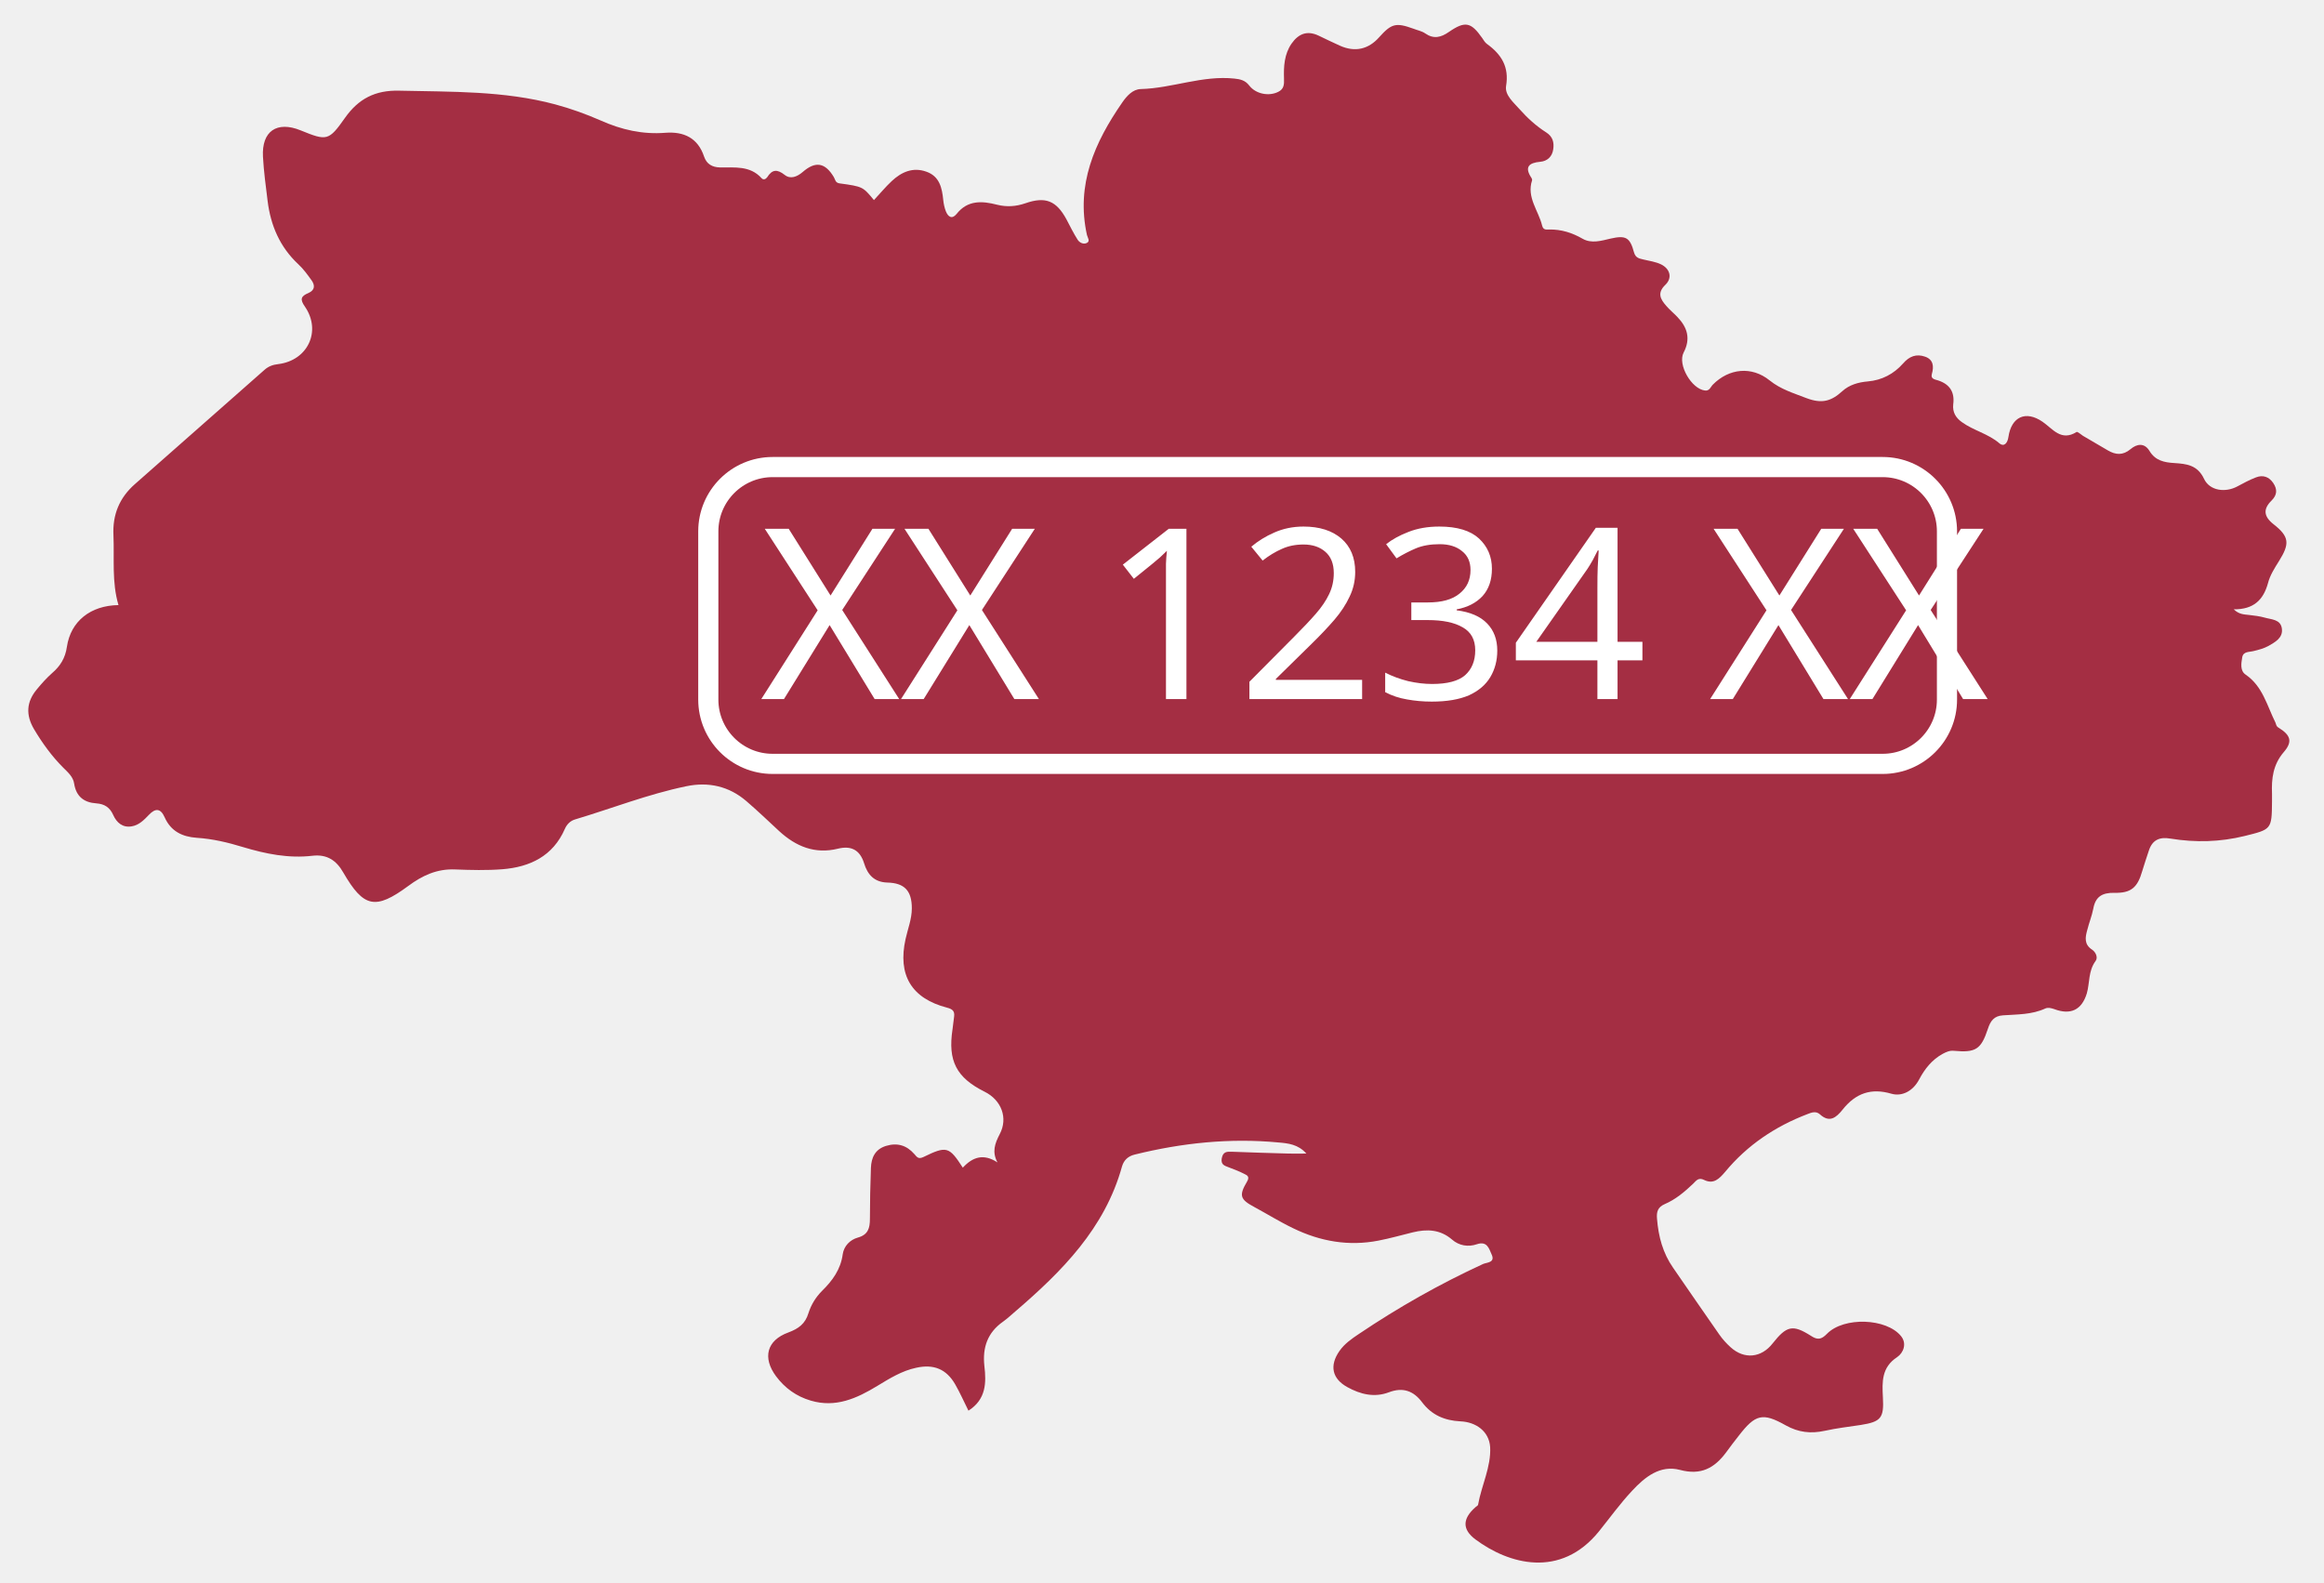
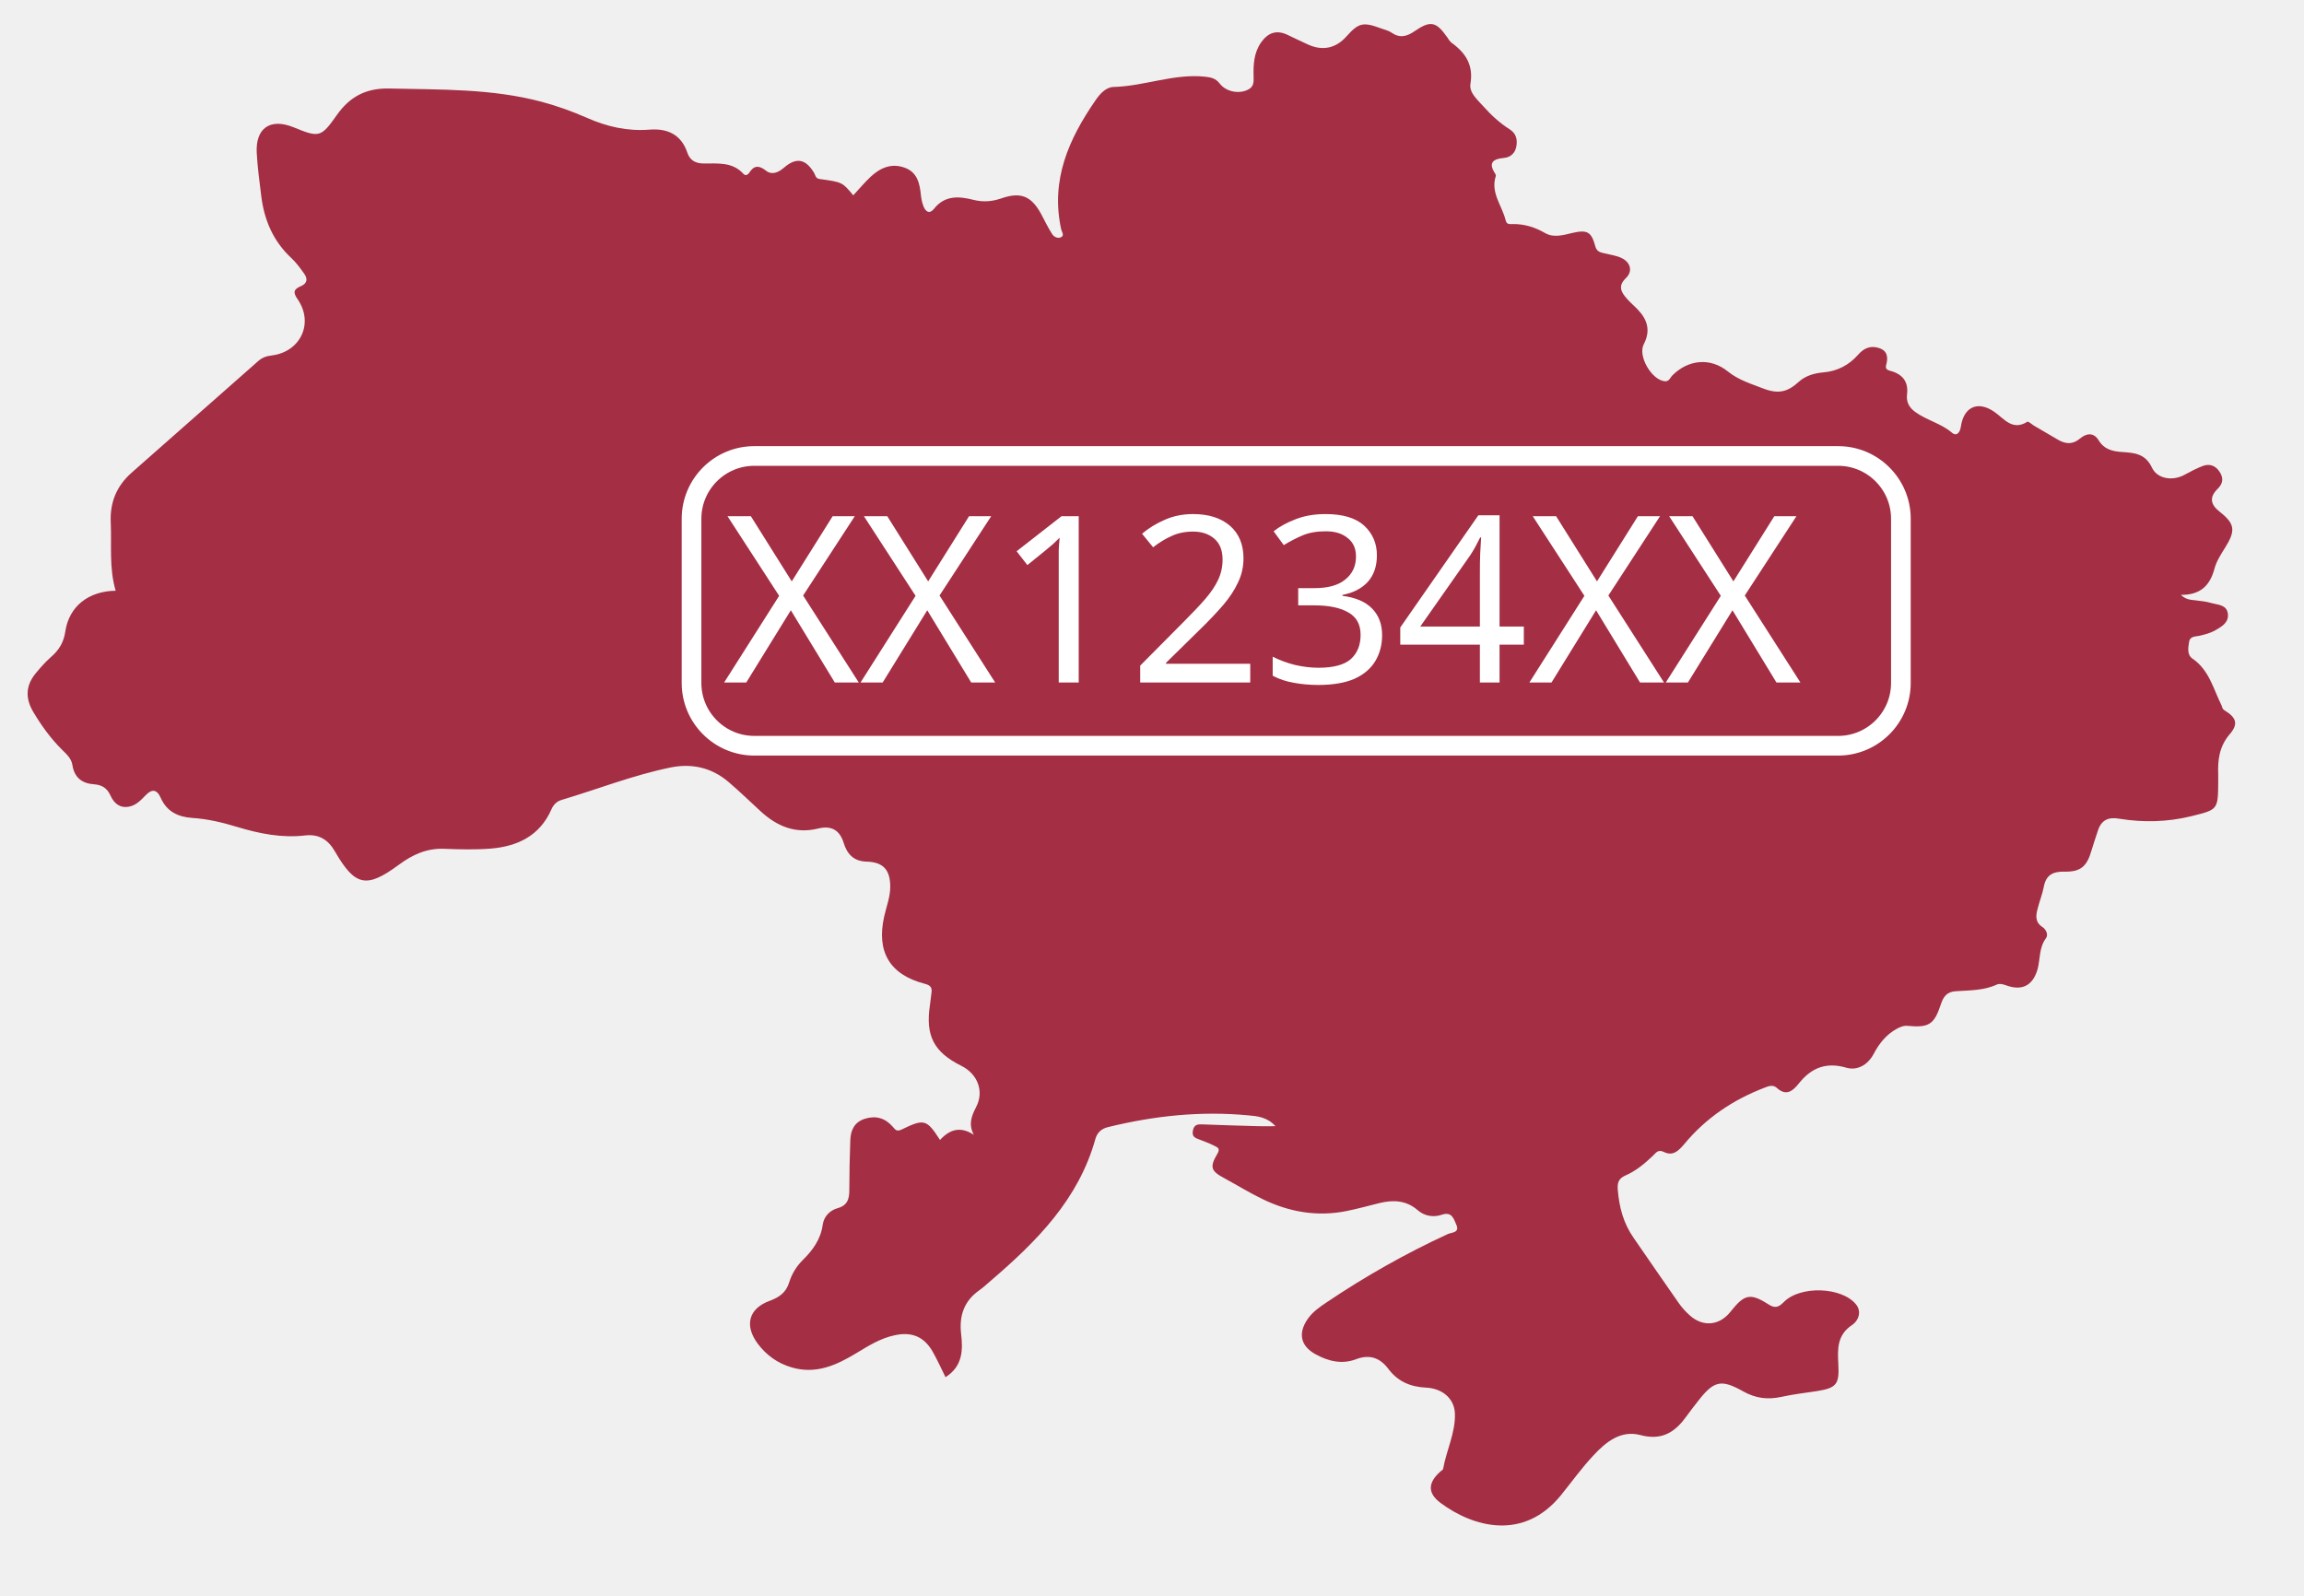
- <svg xmlns="http://www.w3.org/2000/svg" version="1.1" id="Layer_1" x="0px" y="0px" viewBox="0 0 115.33 78.56" style="enable-background:new 0 0 115.33 78.56;" xml:space="preserve">
+ <svg xmlns="http://www.w3.org/2000/svg" version="1.1" id="Layer_1" x="0px" y="0px" viewBox="0 0 117.11 81.11" style="enable-background:new 0 0 117.11 81.11;" xml:space="preserve">
  <style type="text/css">
	.st0{fill:#A42E43;}
	.st1{fill:none;stroke:#FFFFFF;stroke-miterlimit:10;}
	.st2{fill:none;}
	.st3{fill:#FFFFFF;}
	.st4{font-family:'MyriadPro-Regular';}
	.st5{font-size:11.83px;}
</style>
-   <g>
-     <path class="st0" d="M113.07,36.11c-0.12-0.07-0.11-0.16-0.15-0.25c-0.42-0.84-0.63-1.8-1.48-2.38c-0.28-0.19-0.22-0.55-0.17-0.85   c0.05-0.31,0.34-0.26,0.57-0.32c0.25-0.06,0.51-0.13,0.73-0.25c0.33-0.19,0.73-0.4,0.67-0.86c-0.06-0.47-0.52-0.45-0.86-0.55   c-0.25-0.07-0.51-0.1-0.77-0.13c-0.24-0.03-0.49-0.02-0.76-0.28c0.98,0.01,1.47-0.46,1.7-1.3c0.1-0.39,0.33-0.75,0.55-1.1   c0.53-0.85,0.52-1.2-0.27-1.82c-0.5-0.39-0.53-0.76-0.1-1.18c0.28-0.28,0.29-0.56,0.08-0.87c-0.21-0.31-0.51-0.41-0.85-0.28   c-0.32,0.12-0.63,0.29-0.93,0.45c-0.59,0.32-1.37,0.22-1.65-0.37c-0.33-0.7-0.88-0.75-1.49-0.79c-0.49-0.03-0.93-0.12-1.22-0.6   c-0.25-0.41-0.62-0.36-0.94-0.09c-0.38,0.32-0.74,0.29-1.13,0.06c-0.41-0.24-0.82-0.48-1.23-0.72c-0.11-0.07-0.27-0.22-0.32-0.19   c-0.77,0.48-1.18-0.16-1.69-0.51c-0.83-0.57-1.54-0.25-1.69,0.75c-0.04,0.3-0.21,0.52-0.45,0.32c-0.56-0.48-1.28-0.63-1.86-1.05   c-0.31-0.22-0.47-0.5-0.43-0.88c0.08-0.61-0.17-1-0.75-1.19c-0.16-0.05-0.38-0.07-0.31-0.32c0.11-0.38,0.07-0.72-0.34-0.86   c-0.43-0.15-0.78-0.02-1.09,0.34c-0.46,0.52-1.05,0.83-1.75,0.89c-0.47,0.04-0.92,0.17-1.26,0.48c-0.55,0.5-1.01,0.64-1.78,0.35   c-0.64-0.25-1.27-0.43-1.83-0.88c-0.89-0.72-2.02-0.6-2.82,0.21c-0.11,0.11-0.16,0.32-0.39,0.29c-0.66-0.07-1.37-1.28-1.06-1.88   c0.36-0.69,0.19-1.25-0.31-1.77c-0.18-0.19-0.38-0.35-0.55-0.55c-0.29-0.33-0.47-0.64-0.04-1.05c0.35-0.34,0.23-0.79-0.22-1.01   c-0.27-0.13-0.58-0.17-0.87-0.24c-0.2-0.05-0.39-0.07-0.47-0.35c-0.2-0.75-0.41-0.86-1.16-0.69c-0.47,0.11-0.95,0.26-1.39,0.01   c-0.52-0.3-1.06-0.47-1.66-0.46c-0.14,0-0.29,0.04-0.35-0.19c-0.18-0.75-0.78-1.4-0.5-2.25c0.01-0.03-0.01-0.09-0.03-0.12   c-0.36-0.54-0.13-0.75,0.43-0.8c0.36-0.03,0.6-0.26,0.65-0.62c0.05-0.34-0.02-0.63-0.35-0.84c-0.49-0.31-0.93-0.71-1.32-1.15   c-0.3-0.34-0.74-0.7-0.67-1.15c0.16-0.95-0.23-1.57-0.95-2.09c-0.1-0.07-0.17-0.2-0.24-0.3C73,1.1,72.71,1.03,71.91,1.58   c-0.4,0.28-0.76,0.37-1.18,0.08c-0.17-0.12-0.4-0.16-0.6-0.24c-0.86-0.31-1.08-0.25-1.69,0.43c-0.53,0.6-1.2,0.75-1.94,0.42   c-0.36-0.16-0.7-0.33-1.06-0.5c-0.57-0.27-1-0.1-1.35,0.4C63.73,2.7,63.7,3.3,63.72,3.91c0.01,0.28,0,0.51-0.29,0.65   c-0.46,0.23-1.11,0.11-1.44-0.32c-0.2-0.26-0.45-0.31-0.73-0.34c-1.59-0.17-3.09,0.48-4.65,0.52c-0.4,0.01-0.7,0.35-0.92,0.67   c-1.37,1.98-2.3,4.07-1.75,6.57c0.03,0.13,0.18,0.31-0.01,0.4c-0.17,0.08-0.36-0.02-0.45-0.16c-0.21-0.33-0.38-0.68-0.56-1.02   c-0.5-0.92-1.04-1.14-2.04-0.79c-0.47,0.16-0.92,0.19-1.4,0.07c-0.74-0.19-1.46-0.24-2.01,0.46c-0.23,0.28-0.42,0.14-0.53-0.13   c-0.07-0.18-0.11-0.37-0.13-0.56c-0.06-0.6-0.18-1.18-0.84-1.41c-0.67-0.24-1.24,0.02-1.72,0.47c-0.31,0.29-0.59,0.63-0.88,0.94   c-0.55-0.66-0.54-0.67-1.71-0.83c-0.21-0.03-0.21-0.19-0.28-0.31c-0.43-0.72-0.91-0.81-1.55-0.25c-0.27,0.23-0.6,0.37-0.89,0.14   c-0.37-0.29-0.62-0.28-0.87,0.12C38,8.89,37.89,8.95,37.79,8.84c-0.57-0.63-1.33-0.52-2.06-0.53c-0.38-0.01-0.66-0.16-0.79-0.54   c-0.31-0.93-1.01-1.25-1.92-1.18c-1.13,0.09-2.18-0.15-3.21-0.61c-0.73-0.32-1.48-0.59-2.26-0.8c-2.54-0.68-5.14-0.62-7.74-0.68   c-1.19-0.03-2.02,0.4-2.69,1.35c-0.81,1.15-0.9,1.15-2.2,0.62c-1.18-0.48-1.94,0.04-1.87,1.31c0.04,0.73,0.14,1.46,0.23,2.19   c0.15,1.22,0.61,2.29,1.52,3.14c0.25,0.23,0.46,0.52,0.66,0.8c0.18,0.25,0.17,0.49-0.15,0.63c-0.38,0.16-0.44,0.31-0.17,0.69   c0.82,1.21,0.13,2.66-1.33,2.84c-0.27,0.03-0.49,0.11-0.69,0.29c-2.14,1.89-4.28,3.78-6.43,5.67c-0.77,0.68-1.11,1.52-1.06,2.54   c0.05,1.15-0.09,2.32,0.25,3.46c-1.39,0.02-2.37,0.8-2.56,2.07c-0.08,0.56-0.33,0.96-0.74,1.31c-0.27,0.24-0.52,0.52-0.75,0.8   c-0.52,0.62-0.56,1.27-0.14,1.98c0.41,0.69,0.88,1.34,1.45,1.91c0.23,0.23,0.49,0.45,0.54,0.79c0.1,0.65,0.5,0.94,1.1,0.98   c0.41,0.03,0.67,0.2,0.84,0.58c0.17,0.38,0.47,0.64,0.92,0.56c0.36-0.06,0.61-0.32,0.85-0.57c0.32-0.34,0.58-0.33,0.78,0.12   c0.31,0.7,0.88,0.97,1.6,1.02c0.78,0.05,1.54,0.23,2.29,0.46c1.13,0.34,2.27,0.57,3.45,0.43c0.71-0.08,1.18,0.22,1.53,0.84   c1.01,1.74,1.59,1.86,3.22,0.66c0.7-0.52,1.43-0.86,2.33-0.82c0.78,0.03,1.56,0.05,2.34-0.01c1.37-0.11,2.51-0.65,3.1-2   c0.1-0.23,0.27-0.4,0.5-0.47c1.84-0.55,3.64-1.26,5.53-1.65c1.1-0.23,2.12,0,2.98,0.74c0.56,0.48,1.09,0.99,1.63,1.49   c0.83,0.76,1.77,1.15,2.91,0.87c0.65-0.16,1.09,0.05,1.3,0.72c0.17,0.56,0.5,0.94,1.15,0.96c0.86,0.02,1.22,0.41,1.22,1.28   c0,0.53-0.2,1.02-0.31,1.52c-0.4,1.79,0.29,2.95,2.06,3.41c0.27,0.07,0.38,0.17,0.35,0.43c-0.03,0.21-0.05,0.43-0.08,0.64   c-0.24,1.57,0.19,2.4,1.59,3.1c0.83,0.41,1.18,1.3,0.75,2.11c-0.24,0.46-0.39,0.88-0.11,1.4c-0.7-0.46-1.24-0.26-1.72,0.26   c-0.68-1.05-0.8-1.09-1.95-0.53c-0.27,0.13-0.33-0.01-0.46-0.15c-0.38-0.43-0.84-0.57-1.4-0.4c-0.55,0.17-0.73,0.59-0.75,1.09   c-0.03,0.84-0.05,1.69-0.05,2.53c0,0.46-0.09,0.79-0.6,0.93c-0.39,0.11-0.69,0.42-0.75,0.83c-0.1,0.75-0.51,1.31-1.03,1.82   c-0.31,0.31-0.54,0.69-0.67,1.1c-0.16,0.53-0.49,0.77-1,0.96c-1.07,0.39-1.29,1.25-0.61,2.17c0.44,0.59,1.01,1,1.72,1.21   c1.24,0.37,2.29-0.11,3.31-0.73c0.61-0.37,1.22-0.75,1.93-0.9c0.86-0.19,1.49,0.06,1.93,0.82c0.24,0.42,0.44,0.87,0.66,1.31   c0.88-0.56,0.89-1.39,0.79-2.22c-0.1-0.92,0.16-1.66,0.93-2.2c0.21-0.15,0.4-0.33,0.6-0.5c2.32-1.99,4.45-4.13,5.3-7.2   c0.09-0.31,0.3-0.51,0.63-0.59c2.35-0.58,4.73-0.83,7.14-0.6c0.47,0.04,0.97,0.09,1.38,0.55c-0.35,0-0.63,0.01-0.9,0   c-0.93-0.03-1.86-0.05-2.79-0.09c-0.25-0.01-0.45-0.01-0.51,0.33c-0.05,0.31,0.13,0.36,0.34,0.44c0.26,0.1,0.53,0.2,0.78,0.33   c0.15,0.07,0.28,0.14,0.13,0.39c-0.41,0.69-0.33,0.88,0.36,1.25c0.65,0.35,1.27,0.74,1.94,1.06c1.34,0.65,2.75,0.9,4.23,0.61   c0.57-0.11,1.13-0.27,1.7-0.41c0.7-0.17,1.36-0.15,1.95,0.36c0.34,0.3,0.8,0.38,1.23,0.23c0.51-0.17,0.6,0.21,0.73,0.5   c0.2,0.42-0.24,0.4-0.42,0.48c-2.15,0.99-4.2,2.15-6.16,3.47c-0.36,0.24-0.72,0.49-0.97,0.85c-0.5,0.72-0.37,1.37,0.39,1.79   c0.65,0.36,1.34,0.53,2.06,0.26c0.7-0.27,1.23-0.07,1.65,0.49c0.48,0.64,1.12,0.91,1.9,0.95c0.78,0.03,1.43,0.5,1.48,1.28   c0.05,0.98-0.43,1.9-0.6,2.86c-0.01,0.05-0.09,0.08-0.14,0.13c-0.63,0.56-0.66,1.09,0.01,1.59c1.65,1.23,4.22,1.96,6.13-0.4   c0.54-0.67,1.05-1.38,1.64-2.01c0.63-0.68,1.39-1.3,2.38-1.04c1.04,0.28,1.71-0.09,2.29-0.87c0.21-0.28,0.41-0.56,0.63-0.83   c0.82-1.06,1.18-1.16,2.33-0.51c0.63,0.35,1.24,0.42,1.93,0.27c0.59-0.13,1.19-0.2,1.79-0.29c1-0.16,1.16-0.34,1.1-1.37   c-0.04-0.77-0.07-1.49,0.71-2c0.31-0.21,0.49-0.67,0.19-1.04c-0.72-0.89-2.83-0.97-3.67-0.12c-0.29,0.3-0.48,0.32-0.81,0.1   c-0.9-0.57-1.2-0.49-1.89,0.38c-0.56,0.72-1.41,0.81-2.09,0.19c-0.21-0.19-0.4-0.4-0.56-0.63c-0.77-1.1-1.53-2.21-2.29-3.31   c-0.51-0.73-0.73-1.55-0.8-2.44c-0.03-0.34,0.04-0.57,0.38-0.72c0.54-0.23,0.99-0.61,1.42-1.02c0.15-0.15,0.26-0.32,0.54-0.18   c0.47,0.23,0.75-0.06,1.04-0.4c1.1-1.33,2.49-2.26,4.09-2.87c0.2-0.08,0.42-0.16,0.61,0.01c0.48,0.44,0.81,0.17,1.13-0.23   c0.66-0.83,1.43-1.08,2.42-0.79c0.52,0.15,1.07-0.12,1.38-0.71c0.28-0.53,0.64-0.98,1.17-1.27c0.17-0.09,0.34-0.17,0.55-0.15   c1.08,0.1,1.35-0.06,1.69-1.09c0.13-0.4,0.31-0.64,0.75-0.67c0.71-0.05,1.43-0.03,2.1-0.34c0.14-0.06,0.29-0.02,0.44,0.03   c0.82,0.31,1.37,0.04,1.62-0.78c0.15-0.53,0.07-1.11,0.43-1.6c0.14-0.18,0.01-0.45-0.17-0.57c-0.4-0.26-0.34-0.61-0.24-0.97   c0.09-0.36,0.23-0.7,0.3-1.06c0.11-0.61,0.45-0.8,1.05-0.79c0.83,0.02,1.15-0.27,1.38-1.08c0.1-0.33,0.21-0.66,0.32-0.99   c0.17-0.55,0.53-0.72,1.09-0.62c1.23,0.2,2.45,0.17,3.67-0.13c1.33-0.33,1.35-0.32,1.36-1.71c0-0.13,0-0.26,0-0.39   c-0.03-0.75,0.05-1.44,0.58-2.06C113.79,36.8,113.67,36.48,113.07,36.11z" />
-     <g>
-       <path class="st1" d="M93.43,37.91H38.34c-1.76,0-3.19-1.43-3.19-3.19v-8.35c0-1.76,1.43-3.19,3.19-3.19h55.09    c1.76,0,3.19,1.43,3.19,3.19v8.35C96.62,36.48,95.19,37.91,93.43,37.91z" />
-       <rect x="36.71" y="26.3" class="st2" width="58.36" height="8.5" />
-       <text transform="matrix(1 0 0 1 37.733 34.6951)" class="st3 st4 st5">XX 1234 XX</text>
-     </g>
-   </g>
+   <path class="st0" d="M113.07,36.11c-0.12-0.07-0.11-0.16-0.15-0.25c-0.42-0.84-0.63-1.8-1.48-2.38c-0.28-0.19-0.22-0.55-0.17-0.85  c0.05-0.31,0.34-0.26,0.57-0.32c0.25-0.06,0.51-0.13,0.73-0.25c0.33-0.19,0.73-0.4,0.67-0.86c-0.06-0.47-0.52-0.45-0.86-0.55  c-0.25-0.07-0.51-0.1-0.77-0.13c-0.24-0.03-0.49-0.02-0.76-0.28c0.98,0.01,1.47-0.46,1.7-1.3c0.1-0.39,0.33-0.75,0.55-1.1  c0.53-0.85,0.52-1.2-0.27-1.82c-0.5-0.39-0.53-0.76-0.1-1.18c0.28-0.28,0.29-0.56,0.08-0.87c-0.21-0.31-0.51-0.41-0.85-0.28  c-0.32,0.12-0.63,0.29-0.93,0.45c-0.59,0.32-1.37,0.22-1.65-0.37c-0.33-0.7-0.88-0.75-1.49-0.79c-0.49-0.03-0.93-0.12-1.22-0.6  c-0.25-0.41-0.62-0.36-0.94-0.09c-0.38,0.32-0.74,0.29-1.13,0.06c-0.41-0.24-0.82-0.48-1.23-0.72c-0.11-0.07-0.27-0.22-0.32-0.19  c-0.77,0.48-1.18-0.16-1.69-0.51c-0.83-0.57-1.54-0.25-1.69,0.75c-0.04,0.3-0.21,0.52-0.45,0.32c-0.56-0.48-1.28-0.63-1.86-1.05  c-0.31-0.22-0.47-0.5-0.43-0.88c0.08-0.61-0.17-1-0.75-1.19c-0.16-0.05-0.38-0.07-0.31-0.32c0.11-0.38,0.07-0.72-0.34-0.86  c-0.43-0.15-0.78-0.02-1.09,0.34c-0.46,0.52-1.05,0.83-1.75,0.89c-0.47,0.04-0.92,0.17-1.26,0.48c-0.55,0.5-1.01,0.64-1.78,0.35  c-0.64-0.25-1.27-0.43-1.83-0.88c-0.89-0.72-2.02-0.6-2.82,0.21c-0.11,0.11-0.16,0.32-0.39,0.29c-0.66-0.07-1.37-1.28-1.06-1.88  c0.36-0.69,0.19-1.25-0.31-1.77c-0.18-0.19-0.38-0.35-0.55-0.55c-0.29-0.33-0.47-0.64-0.04-1.05c0.35-0.34,0.23-0.79-0.22-1.01  c-0.27-0.13-0.58-0.17-0.87-0.24c-0.2-0.05-0.39-0.07-0.47-0.35c-0.2-0.75-0.41-0.86-1.16-0.69c-0.47,0.11-0.95,0.26-1.39,0.01  c-0.52-0.3-1.06-0.47-1.66-0.46c-0.14,0-0.29,0.04-0.35-0.19c-0.18-0.75-0.78-1.4-0.5-2.25c0.01-0.03-0.01-0.09-0.03-0.12  c-0.36-0.54-0.13-0.75,0.43-0.8c0.36-0.03,0.6-0.26,0.65-0.62c0.05-0.34-0.02-0.63-0.35-0.84c-0.49-0.31-0.93-0.71-1.32-1.15  c-0.3-0.34-0.74-0.7-0.67-1.15c0.16-0.95-0.23-1.57-0.95-2.09c-0.1-0.07-0.17-0.2-0.24-0.3C73,1.1,72.71,1.03,71.91,1.58  c-0.4,0.28-0.76,0.37-1.18,0.08c-0.17-0.12-0.4-0.16-0.6-0.24c-0.86-0.31-1.08-0.25-1.69,0.43c-0.53,0.6-1.2,0.75-1.94,0.42  c-0.36-0.16-0.7-0.33-1.06-0.5c-0.57-0.27-1-0.1-1.35,0.4C63.73,2.7,63.7,3.3,63.72,3.91c0.01,0.28,0,0.51-0.29,0.65  c-0.46,0.23-1.11,0.11-1.44-0.32c-0.2-0.26-0.45-0.31-0.73-0.34c-1.59-0.17-3.09,0.48-4.65,0.52c-0.4,0.01-0.7,0.35-0.92,0.67  c-1.37,1.98-2.3,4.07-1.75,6.57c0.03,0.13,0.18,0.31-0.01,0.4c-0.17,0.08-0.36-0.02-0.45-0.16c-0.21-0.33-0.38-0.68-0.56-1.02  c-0.5-0.92-1.04-1.14-2.04-0.79c-0.47,0.16-0.92,0.19-1.4,0.07c-0.74-0.19-1.46-0.24-2.01,0.46c-0.23,0.28-0.42,0.14-0.53-0.13  c-0.07-0.18-0.11-0.37-0.13-0.56c-0.06-0.6-0.18-1.18-0.84-1.41c-0.67-0.24-1.24,0.02-1.72,0.47c-0.31,0.29-0.59,0.63-0.88,0.94  c-0.55-0.66-0.54-0.67-1.71-0.83c-0.21-0.03-0.21-0.19-0.28-0.31c-0.43-0.72-0.91-0.81-1.55-0.25c-0.27,0.23-0.6,0.37-0.89,0.14  c-0.37-0.29-0.62-0.28-0.87,0.12C38,8.89,37.89,8.95,37.79,8.84c-0.57-0.63-1.33-0.52-2.06-0.53c-0.38-0.01-0.66-0.16-0.79-0.54  c-0.31-0.93-1.01-1.25-1.92-1.18c-1.13,0.09-2.18-0.15-3.21-0.61c-0.73-0.32-1.48-0.59-2.26-0.8c-2.54-0.68-5.14-0.62-7.74-0.68  c-1.19-0.03-2.02,0.4-2.69,1.35c-0.81,1.15-0.9,1.15-2.2,0.62c-1.18-0.48-1.94,0.04-1.87,1.31c0.04,0.73,0.14,1.46,0.23,2.19  c0.15,1.22,0.61,2.29,1.52,3.14c0.25,0.23,0.46,0.52,0.66,0.8c0.18,0.25,0.17,0.49-0.15,0.63c-0.38,0.16-0.44,0.31-0.17,0.69  c0.82,1.21,0.13,2.66-1.33,2.84c-0.27,0.03-0.49,0.11-0.69,0.29c-2.14,1.89-4.28,3.78-6.43,5.67c-0.77,0.68-1.11,1.52-1.06,2.54  c0.05,1.15-0.09,2.32,0.25,3.46c-1.39,0.02-2.37,0.8-2.56,2.07c-0.08,0.56-0.33,0.96-0.74,1.31c-0.27,0.24-0.52,0.52-0.75,0.8  c-0.52,0.62-0.56,1.27-0.14,1.98c0.41,0.69,0.88,1.34,1.45,1.91c0.23,0.23,0.49,0.45,0.54,0.79c0.1,0.65,0.5,0.94,1.1,0.98  c0.41,0.03,0.67,0.2,0.84,0.58c0.17,0.38,0.47,0.64,0.92,0.56c0.36-0.06,0.61-0.32,0.85-0.57c0.32-0.34,0.58-0.33,0.78,0.12  c0.31,0.7,0.88,0.97,1.6,1.02c0.78,0.05,1.54,0.23,2.29,0.46c1.13,0.34,2.27,0.57,3.45,0.43c0.71-0.08,1.18,0.22,1.53,0.84  c1.01,1.74,1.59,1.86,3.22,0.66c0.7-0.52,1.43-0.86,2.33-0.82c0.78,0.03,1.56,0.05,2.34-0.01c1.37-0.11,2.51-0.65,3.1-2  c0.1-0.23,0.27-0.4,0.5-0.47c1.84-0.55,3.64-1.26,5.53-1.65c1.1-0.23,2.12,0,2.98,0.74c0.56,0.48,1.09,0.99,1.63,1.49  c0.83,0.76,1.77,1.15,2.91,0.87c0.65-0.16,1.09,0.05,1.3,0.72c0.17,0.56,0.5,0.94,1.15,0.96c0.86,0.02,1.22,0.41,1.22,1.28  c0,0.53-0.2,1.02-0.31,1.52c-0.4,1.79,0.29,2.95,2.06,3.41c0.27,0.07,0.38,0.17,0.35,0.43c-0.03,0.21-0.05,0.43-0.08,0.64  c-0.24,1.57,0.19,2.4,1.59,3.1c0.83,0.41,1.18,1.3,0.75,2.11c-0.24,0.46-0.39,0.88-0.11,1.4c-0.7-0.46-1.24-0.26-1.72,0.26  c-0.68-1.05-0.8-1.09-1.95-0.53c-0.27,0.13-0.33-0.01-0.46-0.15c-0.38-0.43-0.84-0.57-1.4-0.4c-0.55,0.17-0.73,0.59-0.75,1.09  c-0.03,0.84-0.05,1.69-0.05,2.53c0,0.46-0.09,0.79-0.6,0.93c-0.39,0.11-0.69,0.42-0.75,0.83c-0.1,0.75-0.51,1.31-1.03,1.82  c-0.31,0.31-0.54,0.69-0.67,1.1c-0.16,0.53-0.49,0.77-1,0.96c-1.07,0.39-1.29,1.25-0.61,2.17c0.44,0.59,1.01,1,1.72,1.21  c1.24,0.37,2.29-0.11,3.31-0.73c0.61-0.37,1.22-0.75,1.93-0.9c0.86-0.19,1.49,0.06,1.93,0.82c0.24,0.42,0.44,0.87,0.66,1.31  c0.88-0.56,0.89-1.39,0.79-2.22c-0.1-0.92,0.16-1.66,0.93-2.2c0.21-0.15,0.4-0.33,0.6-0.5c2.32-1.99,4.45-4.13,5.3-7.2  c0.09-0.31,0.3-0.51,0.63-0.59c2.35-0.58,4.73-0.83,7.14-0.6c0.47,0.04,0.97,0.09,1.38,0.55c-0.35,0-0.63,0.01-0.9,0  c-0.93-0.03-1.86-0.05-2.79-0.09c-0.25-0.01-0.45-0.01-0.51,0.33c-0.05,0.31,0.13,0.36,0.34,0.44c0.26,0.1,0.53,0.2,0.78,0.33  c0.15,0.07,0.28,0.14,0.13,0.39c-0.41,0.69-0.33,0.88,0.36,1.25c0.65,0.35,1.27,0.74,1.94,1.06c1.34,0.65,2.75,0.9,4.23,0.61  c0.57-0.11,1.13-0.27,1.7-0.41c0.7-0.17,1.36-0.15,1.95,0.36c0.34,0.3,0.8,0.38,1.23,0.23c0.51-0.17,0.6,0.21,0.73,0.5  c0.2,0.42-0.24,0.4-0.42,0.48c-2.15,0.99-4.2,2.15-6.16,3.47c-0.36,0.24-0.72,0.49-0.97,0.85c-0.5,0.72-0.37,1.37,0.39,1.79  c0.65,0.36,1.34,0.53,2.06,0.26c0.7-0.27,1.23-0.07,1.65,0.49c0.48,0.64,1.12,0.91,1.9,0.95c0.78,0.03,1.43,0.5,1.48,1.28  c0.05,0.98-0.43,1.9-0.6,2.86c-0.01,0.05-0.09,0.08-0.14,0.13c-0.63,0.56-0.66,1.09,0.01,1.59c1.65,1.23,4.22,1.96,6.13-0.4  c0.54-0.67,1.05-1.38,1.64-2.01c0.63-0.68,1.39-1.3,2.38-1.04c1.04,0.28,1.71-0.09,2.29-0.87c0.21-0.28,0.41-0.56,0.63-0.83  c0.82-1.06,1.18-1.16,2.33-0.51c0.63,0.35,1.24,0.42,1.93,0.27c0.59-0.13,1.19-0.2,1.79-0.29c1-0.16,1.16-0.34,1.1-1.37  c-0.04-0.77-0.07-1.49,0.71-2c0.31-0.21,0.49-0.67,0.19-1.04c-0.72-0.89-2.83-0.97-3.67-0.12c-0.29,0.3-0.48,0.32-0.81,0.1  c-0.9-0.57-1.2-0.49-1.89,0.38c-0.56,0.72-1.41,0.81-2.09,0.19c-0.21-0.19-0.4-0.4-0.56-0.63c-0.77-1.1-1.53-2.21-2.29-3.31  c-0.51-0.73-0.73-1.55-0.8-2.44c-0.03-0.34,0.04-0.57,0.38-0.72c0.54-0.23,0.99-0.61,1.42-1.02c0.15-0.15,0.26-0.32,0.54-0.18  c0.47,0.23,0.75-0.06,1.04-0.4c1.1-1.33,2.49-2.26,4.09-2.87c0.2-0.08,0.42-0.16,0.61,0.01c0.48,0.44,0.81,0.17,1.13-0.23  c0.66-0.83,1.43-1.08,2.42-0.79c0.52,0.15,1.07-0.12,1.38-0.71c0.28-0.53,0.64-0.98,1.17-1.27c0.17-0.09,0.34-0.17,0.55-0.15  c1.08,0.1,1.35-0.06,1.69-1.09c0.13-0.4,0.31-0.64,0.75-0.67c0.71-0.05,1.43-0.03,2.1-0.34c0.14-0.06,0.29-0.02,0.44,0.03  c0.82,0.31,1.37,0.04,1.62-0.78c0.15-0.53,0.07-1.11,0.43-1.6c0.14-0.18,0.01-0.45-0.17-0.57c-0.4-0.26-0.34-0.61-0.24-0.97  c0.09-0.36,0.23-0.7,0.3-1.06c0.11-0.61,0.45-0.8,1.05-0.79c0.83,0.02,1.15-0.27,1.38-1.08c0.1-0.33,0.21-0.66,0.32-0.99  c0.17-0.55,0.53-0.72,1.09-0.62c1.23,0.2,2.45,0.17,3.67-0.13c1.33-0.33,1.35-0.32,1.36-1.71c0-0.13,0-0.26,0-0.39  c-0.03-0.75,0.05-1.44,0.58-2.06C113.79,36.8,113.67,36.48,113.07,36.11z" />
+   <path class="st1" d="M93.43,37.91H38.34c-1.76,0-3.19-1.43-3.19-3.19v-8.35c0-1.76,1.43-3.19,3.19-3.19h55.09  c1.76,0,3.19,1.43,3.19,3.19v8.35C96.62,36.48,95.19,37.91,93.43,37.91z" />
+   <rect x="29.63" y="26.3" class="st2" width="65.56" height="8.5" />
+   <text transform="matrix(1 0 0 1 36.7598 34.6955)" class="st3 st4 st5">XX1234XX</text>
</svg>
